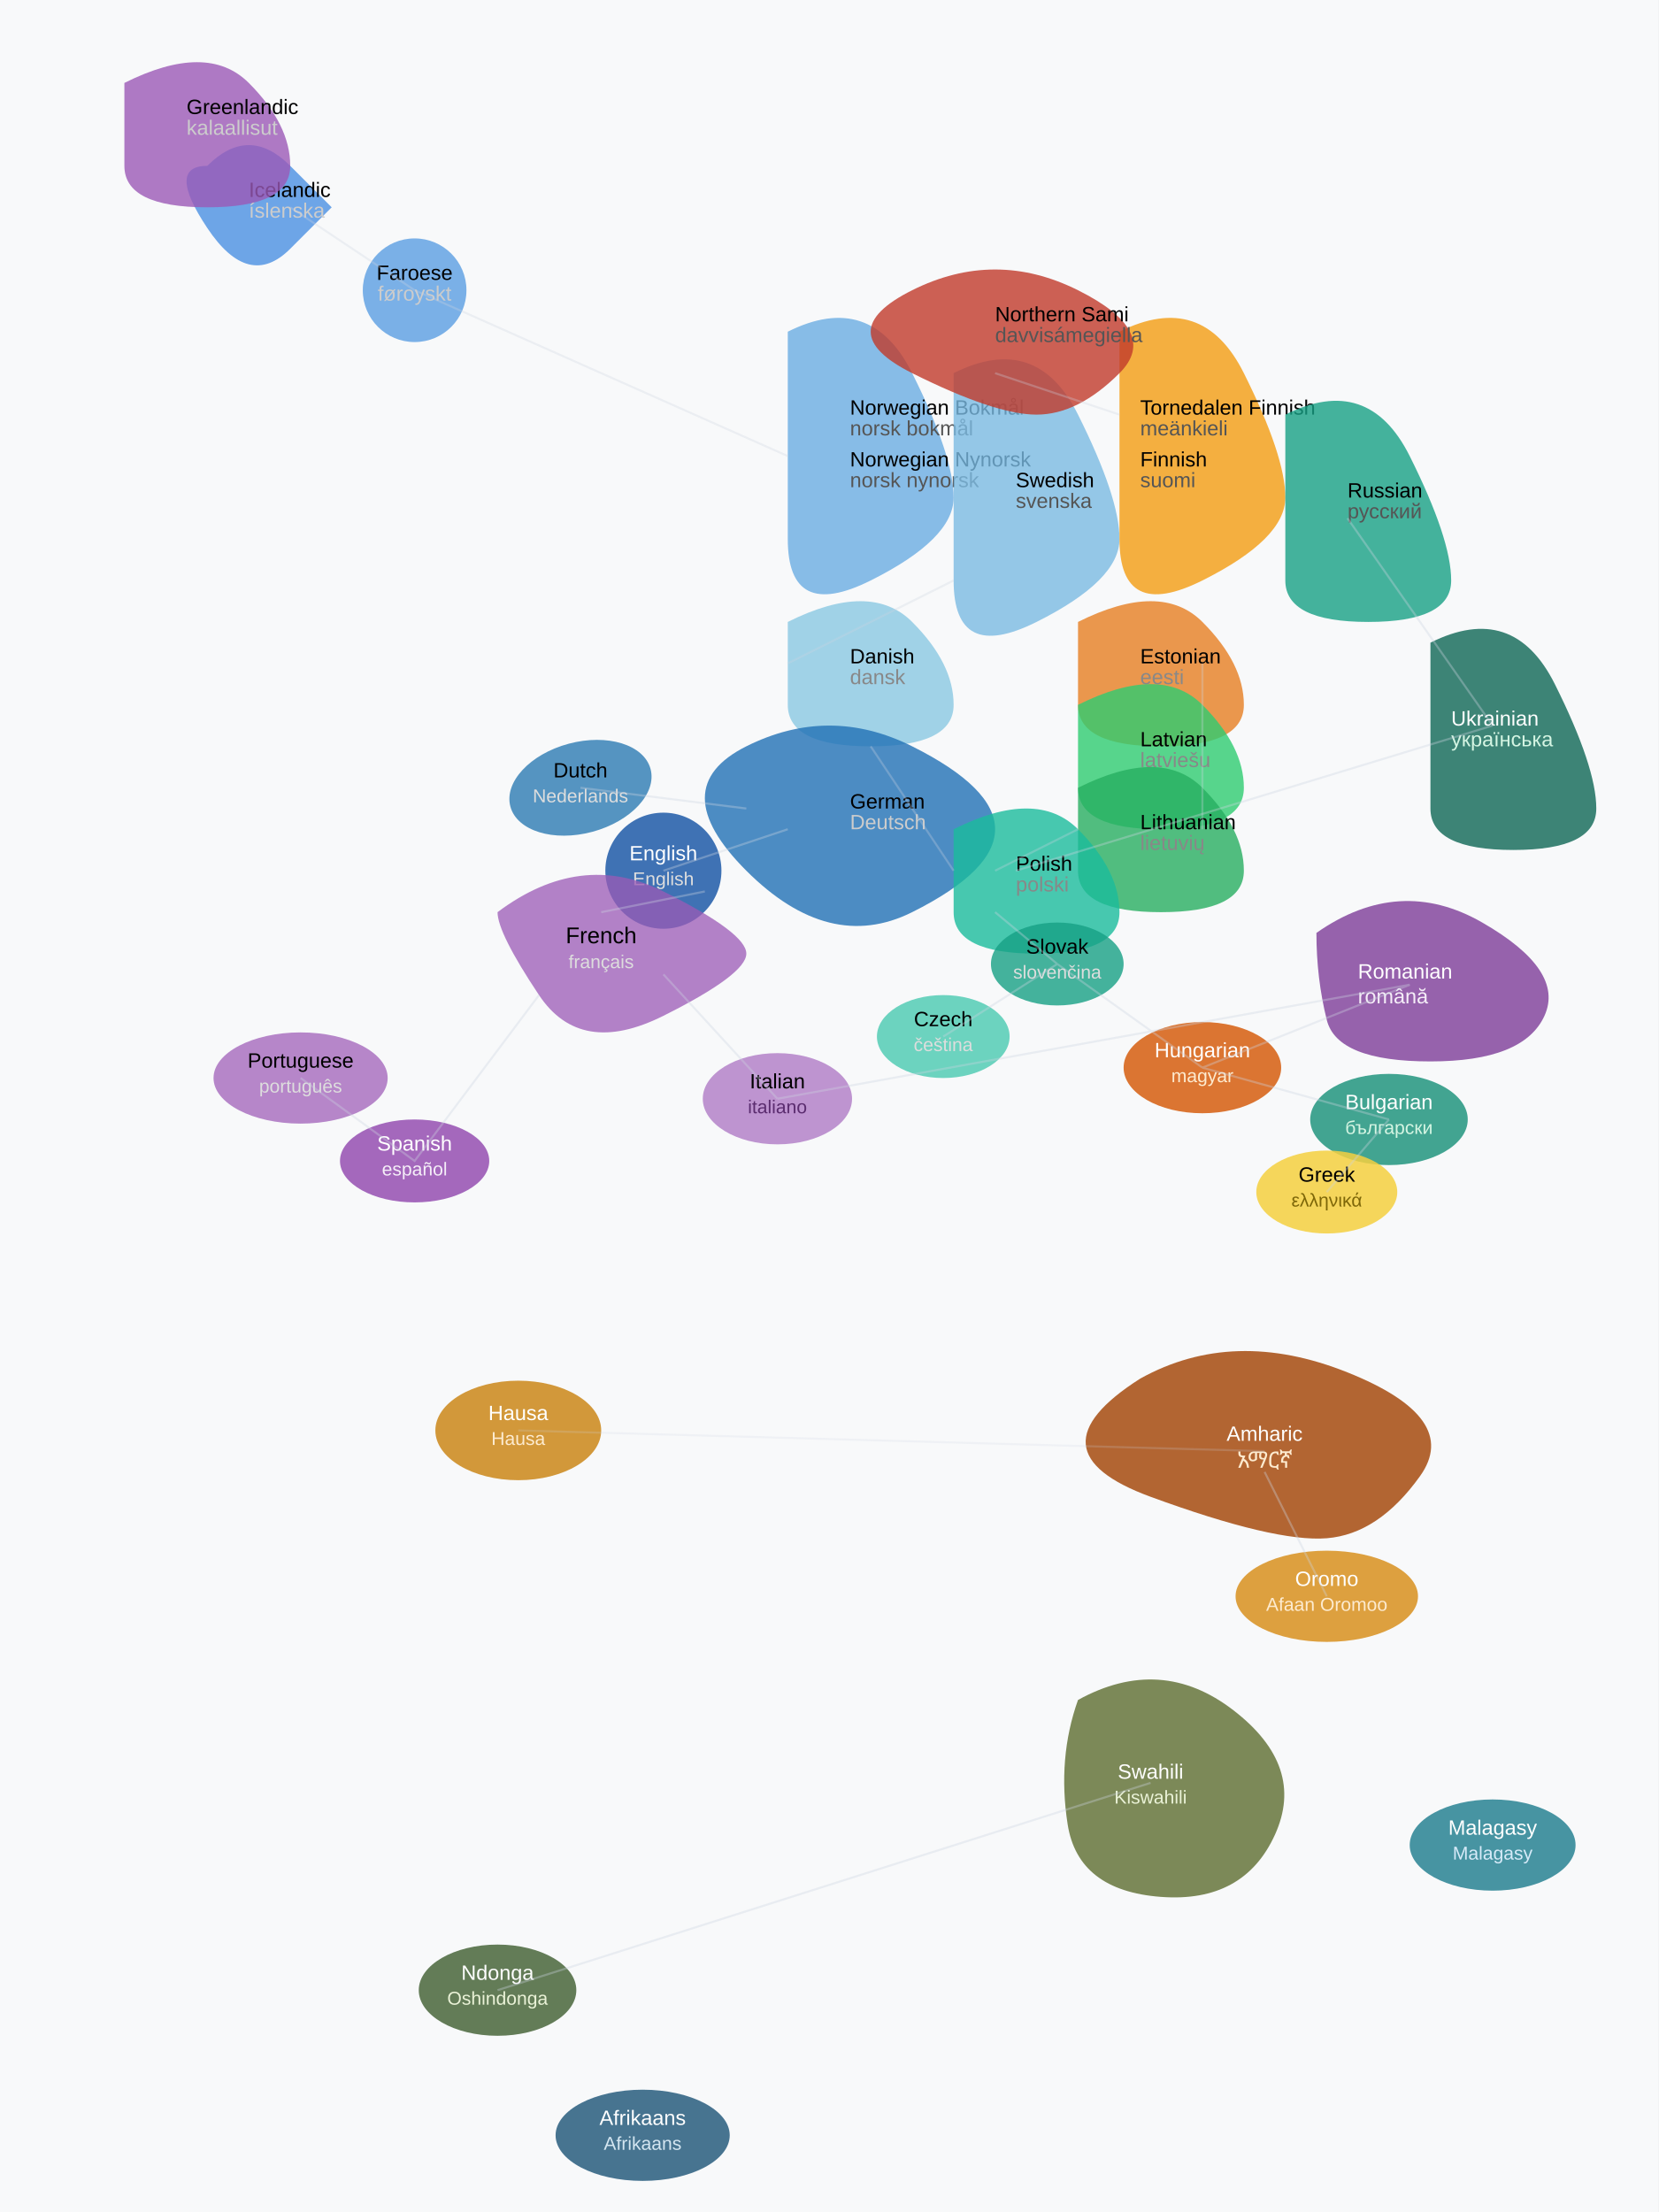
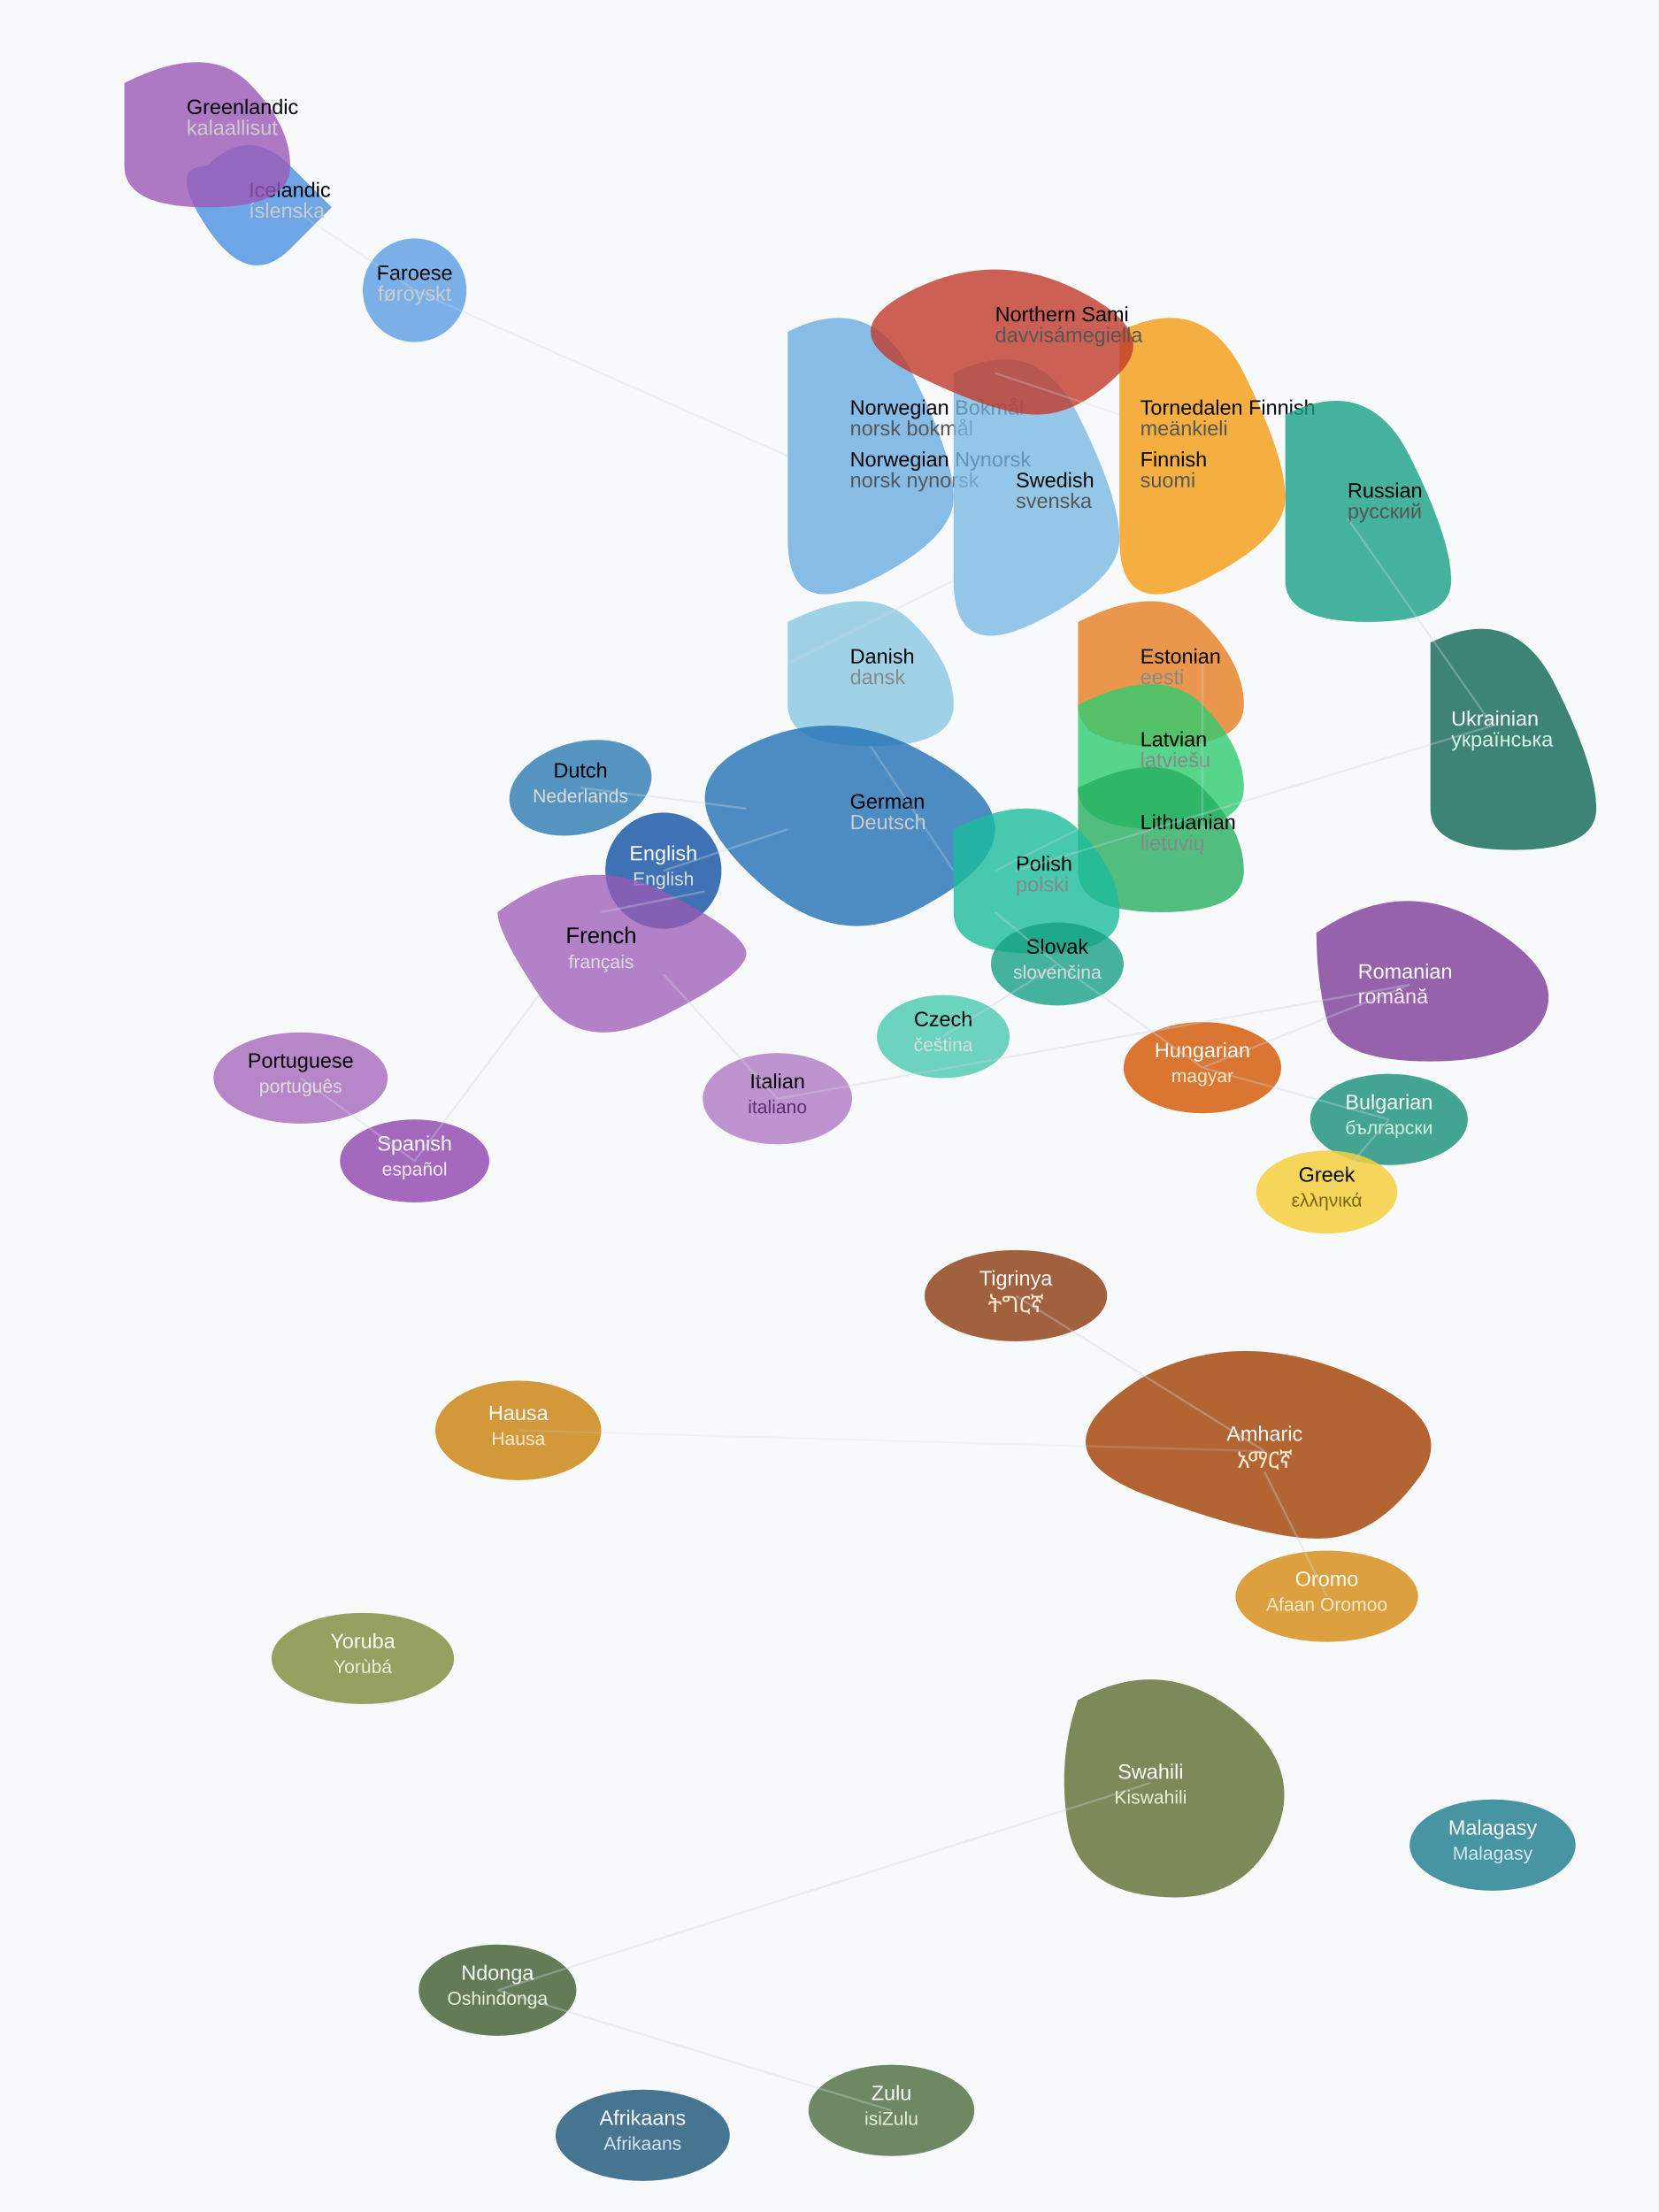
<svg xmlns="http://www.w3.org/2000/svg" viewBox="0 0 800 1067" width="800" height="1067">
  <rect width="800" height="1067" fill="#f8f9fa" />
  <path d="M100 80 Q120 60 140 80 T160 100 T140 120 T100 110 T100 80" fill="#4a90e2" opacity="0.8" />
  <text x="120" y="95" font-family="Arial" font-size="10">Icelandic</text>
  <text x="120" y="105" font-family="Arial" font-size="10" fill="#ccc">íslenska</text>
  <circle cx="200" cy="140" r="25" fill="#5a9ee2" opacity="0.8" />
  <text x="200" y="135" font-family="Arial" font-size="10" text-anchor="middle">Faroese</text>
  <text x="200" y="145" font-family="Arial" font-size="10" text-anchor="middle" fill="#ccc">føroyskt</text>
  <path d="M380 160 Q420 140 440 180 T460 240 T420 280 T380 260 T380 160" fill="#6aace2" opacity="0.8" />
  <text x="410" y="200" font-family="Arial" font-size="10">Norwegian Bokmål</text>
  <text x="410" y="210" font-family="Arial" font-size="10" fill="#555">norsk bokmål</text>
  <text x="410" y="225" font-family="Arial" font-size="10">Norwegian Nynorsk</text>
  <text x="410" y="235" font-family="Arial" font-size="10" fill="#555">norsk nynorsk</text>
  <path d="M460 180 Q500 160 520 200 T540 260 T500 300 T460 280 T460 180" fill="#7abae2" opacity="0.8" />
  <text x="490" y="235" font-family="Arial" font-size="10">Swedish</text>
  <text x="490" y="245" font-family="Arial" font-size="10" fill="#555">svenska</text>
  <path d="M380 300 Q420 280 440 300 T460 340 T420 360 T380 340 T380 300" fill="#8ac8e2" opacity="0.8" />
  <text x="410" y="320" font-family="Arial" font-size="10">Danish</text>
  <text x="410" y="330" font-family="Arial" font-size="10" fill="#888">dansk</text>
  <path d="M360 360 Q400 340 440 360 T480 400 T440 440 T360 420 T360 360" fill="#2171b5" opacity="0.8" />
  <text x="410" y="390" font-family="Arial" font-size="10">German</text>
  <text x="410" y="400" font-family="Arial" font-size="10" fill="#ccc">Deutsch</text>
  <path d="M540 160 Q580 140 600 180 T620 240 T580 280 T540 260 T540 160" fill="#f39c12" opacity="0.8" />
  <text x="550" y="200" font-family="Arial" font-size="10">Tornedalen Finnish</text>
  <text x="550" y="210" font-family="Arial" font-size="10" fill="#555">meänkieli</text>
  <text x="550" y="225" font-family="Arial" font-size="10">Finnish</text>
  <text x="550" y="235" font-family="Arial" font-size="10" fill="#555">suomi</text>
  <path d="M440 140 Q480 120 520 140 T540 180 T500 200 T440 180 T440 140" fill="#c0392b" opacity="0.8" />
  <text x="480" y="155" font-family="Arial" font-size="10">Northern Sami</text>
  <text x="480" y="165" font-family="Arial" font-size="10" fill="#555">davvisámegiella</text>
  <path d="M520 300 Q560 280 580 300 T600 340 T560 360 T520 340 T520 300" fill="#e67e22" opacity="0.8" />
  <text x="550" y="320" font-family="Arial" font-size="10">Estonian</text>
  <text x="550" y="330" font-family="Arial" font-size="10" fill="#888">eesti</text>
  <path d="M520 340 Q560 320 580 340 T600 380 T560 400 T520 380 T520 340" fill="#2ecc71" opacity="0.8" />
  <text x="550" y="360" font-family="Arial" font-size="10">Latvian</text>
  <text x="550" y="370" font-family="Arial" font-size="10" fill="#888">latviešu</text>
  <path d="M520 380 Q560 360 580 380 T600 420 T560 440 T520 420 T520 380" fill="#27ae60" opacity="0.8" />
  <text x="550" y="400" font-family="Arial" font-size="10">Lithuanian</text>
  <text x="550" y="410" font-family="Arial" font-size="10" fill="#888">lietuvių</text>
  <path d="M460 400 Q500 380 520 400 T540 440 T500 460 T460 440 T460 400" fill="#1abc9c" opacity="0.8" />
  <text x="490" y="420" font-family="Arial" font-size="10">Polish</text>
  <text x="490" y="430" font-family="Arial" font-size="10" fill="#888">polski</text>
  <path d="M620 200 Q660 180 680 220 T700 280 T660 300 T620 280 T620 200" fill="#16a085" opacity="0.8" />
  <text x="650" y="240" font-family="Arial" font-size="10">Russian</text>
  <text x="650" y="250" font-family="Arial" font-size="10" fill="#555">русский</text>
  <path d="M690 310 Q730 290 750 330 T770 390 T730 410 T690 390 T690 310" fill="#0e6655" opacity="0.8" />
  <text x="700" y="350" font-family="Arial" font-size="10" fill="#fff">Ukrainian</text>
  <text x="700" y="360" font-family="Arial" font-size="10" fill="#d5f5e3">українська</text>
  <path d="M60 40 Q100 20 120 40 T140 80 T100 100 T60 80 T60 40" fill="#9b59b6" opacity="0.8" />
  <text x="90" y="55" font-family="Arial" font-size="10">Greenlandic</text>
  <text x="90" y="65" font-family="Arial" font-size="10" fill="#ccc">kalaallisut</text>
  <g stroke="#ccd3e0" stroke-width="1" opacity="0.3">
    <path d="M140 100 L200 140" fill="none" />
    <path d="M200 140 L380 220" fill="none" />
    <path d="M480 180 L540 200" fill="none" />
    <path d="M460 280 L380 320" fill="none" />
    <path d="M420 360 L460 420" fill="none" />
    <path d="M480 420 L520 400" fill="none" />
    <path d="M580 320 L580 360" fill="none" />
    <path d="M580 360 L580 400" fill="none" />
  </g>
  <circle cx="320" cy="420" r="28" fill="#1e5aa8" opacity="0.85" />
  <text x="320" y="415" font-family="Arial" font-size="10" text-anchor="middle" fill="#fff">English</text>
  <text x="320" y="427" font-family="Arial" font-size="9" text-anchor="middle" fill="#ddd">English</text>
  <ellipse cx="280" cy="380" rx="35" ry="22" fill="#2c7bb3" opacity="0.8" transform="rotate(-15 280 380)" />
  <text x="280" y="375" font-family="Arial" font-size="10" text-anchor="middle">Dutch</text>
  <text x="280" y="387" font-family="Arial" font-size="9" text-anchor="middle" fill="#ddd">Nederlands</text>
  <path d="M240 440 Q280 410 320 430 T360 460 T320 490 T260 480 T240 440" fill="#9b59b6" opacity="0.75" />
  <text x="290" y="455" font-family="Arial" font-size="11" text-anchor="middle">French</text>
  <text x="290" y="467" font-family="Arial" font-size="9" text-anchor="middle" fill="#ddd">français</text>
  <ellipse cx="510" cy="465" rx="32" ry="20" fill="#16a085" opacity="0.8" />
  <text x="510" y="460" font-family="Arial" font-size="10" text-anchor="middle">Slovak</text>
  <text x="510" y="472" font-family="Arial" font-size="9" text-anchor="middle" fill="#ddd">slovenčina</text>
  <ellipse cx="455" cy="500" rx="32" ry="20" fill="#48c9b0" opacity="0.8" />
  <text x="455" y="495" font-family="Arial" font-size="10" text-anchor="middle">Czech</text>
  <text x="455" y="507" font-family="Arial" font-size="9" text-anchor="middle" fill="#ddd">čeština</text>
  <ellipse cx="580" cy="515" rx="38" ry="22" fill="#d35400" opacity="0.8" />
  <text x="580" y="510" font-family="Arial" font-size="10" text-anchor="middle" fill="#fff">Hungarian</text>
  <text x="580" y="522" font-family="Arial" font-size="9" text-anchor="middle" fill="#fdebd0">magyar</text>
  <path d="M635 450 Q675 422 715 445 T745 490 T690 512 T640 492 T635 450" fill="#7d3c98" opacity="0.8" />
  <text x="655" y="472" font-family="Arial" font-size="10" fill="#fff">Romanian</text>
  <text x="655" y="484" font-family="Arial" font-size="10" fill="#f5eef8">română</text>
  <ellipse cx="145" cy="520" rx="42" ry="22" fill="#a569bd" opacity="0.8" />
  <text x="145" y="515" font-family="Arial" font-size="10" text-anchor="middle">Portuguese</text>
  <text x="145" y="527" font-family="Arial" font-size="9" text-anchor="middle" fill="#ddd">português</text>
  <ellipse cx="200" cy="560" rx="36" ry="20" fill="#8e44ad" opacity="0.8" />
  <text x="200" y="555" font-family="Arial" font-size="10" text-anchor="middle" fill="#fff">Spanish</text>
  <text x="200" y="567" font-family="Arial" font-size="9" text-anchor="middle" fill="#f5eef8">español</text>
  <ellipse cx="375" cy="530" rx="36" ry="22" fill="#af7ac5" opacity="0.8" />
  <text x="375" y="525" font-family="Arial" font-size="10" text-anchor="middle">Italian</text>
  <text x="375" y="537" font-family="Arial" font-size="9" text-anchor="middle" fill="#5b2c6f">italiano</text>
  <ellipse cx="670" cy="540" rx="38" ry="22" fill="#148f77" opacity="0.8" />
  <text x="670" y="535" font-family="Arial" font-size="10" text-anchor="middle" fill="#fff">Bulgarian</text>
  <text x="670" y="547" font-family="Arial" font-size="9" text-anchor="middle" fill="#d5f5e3">български</text>
  <ellipse cx="640" cy="575" rx="34" ry="20" fill="#f4d03f" opacity="0.85" />
  <text x="640" y="570" font-family="Arial" font-size="10" text-anchor="middle">Greek</text>
  <text x="640" y="582" font-family="Arial" font-size="9" text-anchor="middle" fill="#7d6608">ελληνικά</text>
  <g stroke="#ccd3e0" stroke-width="1" opacity="0.35">
    <path d="M320 420 L380 400" fill="none" />
    <path d="M280 380 L360 390" fill="none" />
    <path d="M290 440 L340 430" fill="none" />
    <path d="M510 465 L480 440" fill="none" />
    <path d="M455 500 L510 465" fill="none" />
    <path d="M580 515 L510 465" fill="none" />
    <path d="M680 475 L580 515" fill="none" />
    <path d="M680 475 L375 530" fill="none" />
    <path d="M145 520 L200 560 L260 480" fill="none" />
    <path d="M375 530 L320 470" fill="none" />
    <path d="M670 540 L580 515" fill="none" />
    <path d="M640 575 L670 540" fill="none" />
    <path d="M720 350 L650 250" fill="none" />
    <path d="M720 350 L490 420" fill="none" />
  </g>
  <ellipse cx="250" cy="690" rx="40" ry="24" fill="#c87f0a" opacity="0.8" />
  <text x="250" y="685" font-family="Arial" font-size="10" text-anchor="middle" fill="#fff">Hausa</text>
  <text x="250" y="697" font-family="Arial" font-size="9" text-anchor="middle" fill="#fdebd0">Hausa</text>
+   <ellipse cx="175" cy="800" rx="44" ry="22" fill="#7d8a3a" opacity="0.8" />
+   <text x="175" y="795" font-family="Arial" font-size="10" text-anchor="middle" fill="#fff">Yoruba</text>
+   <text x="175" y="807" font-family="Arial" font-size="9" text-anchor="middle" fill="#eaf2d7">Yorùbá</text>
+   <ellipse cx="490" cy="625" rx="44" ry="22" fill="#8b3a0f" opacity="0.8" />
+   <text x="490" y="620" font-family="Arial" font-size="10" text-anchor="middle" fill="#fff">Tigrinya</text>
+   <text x="490" y="633" font-family="'Kefa III', Kefa, Ebrima, Nyala, 'Noto Sans Ethiopic', sans-serif" font-size="11" text-anchor="middle" fill="#fdebd0">ትግርኛ</text>
  <path d="M550 665 Q595 640 650 662 T685 712 T640 742 T555 722 T550 665" fill="#a04000" opacity="0.8" />
  <text x="610" y="695" font-family="Arial" font-size="10" text-anchor="middle" fill="#fff">Amharic</text>
  <text x="610" y="708" font-family="'Kefa III', Kefa, Ebrima, Nyala, 'Noto Sans Ethiopic', sans-serif" font-size="11" text-anchor="middle" fill="#fdebd0">አማርኛ</text>
  <ellipse cx="640" cy="770" rx="44" ry="22" fill="#d68910" opacity="0.8" />
  <text x="640" y="765" font-family="Arial" font-size="10" text-anchor="middle" fill="#fff">Oromo</text>
  <text x="640" y="777" font-family="Arial" font-size="9" text-anchor="middle" fill="#fdebd0">Afaan Oromoo</text>
  <path d="M520 820 Q560 798 595 825 T615 885 T560 915 T515 880 T520 820" fill="#5d6d2f" opacity="0.8" />
  <text x="555" y="858" font-family="Arial" font-size="10" text-anchor="middle" fill="#fff">Swahili</text>
  <text x="555" y="870" font-family="Arial" font-size="9" text-anchor="middle" fill="#eaf2d7">Kiswahili</text>
  <ellipse cx="720" cy="890" rx="40" ry="22" fill="#1a7a8c" opacity="0.8" />
  <text x="720" y="885" font-family="Arial" font-size="10" text-anchor="middle" fill="#fff">Malagasy</text>
  <text x="720" y="897" font-family="Arial" font-size="9" text-anchor="middle" fill="#d6eaf8">Malagasy</text>
  <ellipse cx="240" cy="960" rx="38" ry="22" fill="#3d5c2e" opacity="0.8" />
  <text x="240" y="955" font-family="Arial" font-size="10" text-anchor="middle" fill="#fff">Ndonga</text>
  <text x="240" y="967" font-family="Arial" font-size="9" text-anchor="middle" fill="#eaf2d7">Oshindonga</text>
+   <ellipse cx="430" cy="1018" rx="40" ry="22" fill="#4a6b3c" opacity="0.8" />
+   <text x="430" y="1013" font-family="Arial" font-size="10" text-anchor="middle" fill="#fff">Zulu</text>
+   <text x="430" y="1025" font-family="Arial" font-size="9" text-anchor="middle" fill="#eaf2d7">isiZulu</text>
  <ellipse cx="310" cy="1030" rx="42" ry="22" fill="#1a5276" opacity="0.8" />
  <text x="310" y="1025" font-family="Arial" font-size="10" text-anchor="middle" fill="#fff">Afrikaans</text>
  <text x="310" y="1037" font-family="Arial" font-size="9" text-anchor="middle" fill="#d4e6f1">Afrikaans</text>
  <g stroke="#ccd3e0" stroke-width="1" opacity="0.35">
+     <path d="M490 625 L610 700" fill="none" />
    <path d="M610 710 L640 770" fill="none" />
    <path d="M555 860 L240 960" fill="none" />
+     <path d="M240 960 L430 1018" fill="none" />
  </g>
  <g stroke="#ccd3e0" stroke-width="1" opacity="0.2">
    <path d="M250 690 L610 700" fill="none" />
  </g>
</svg>
